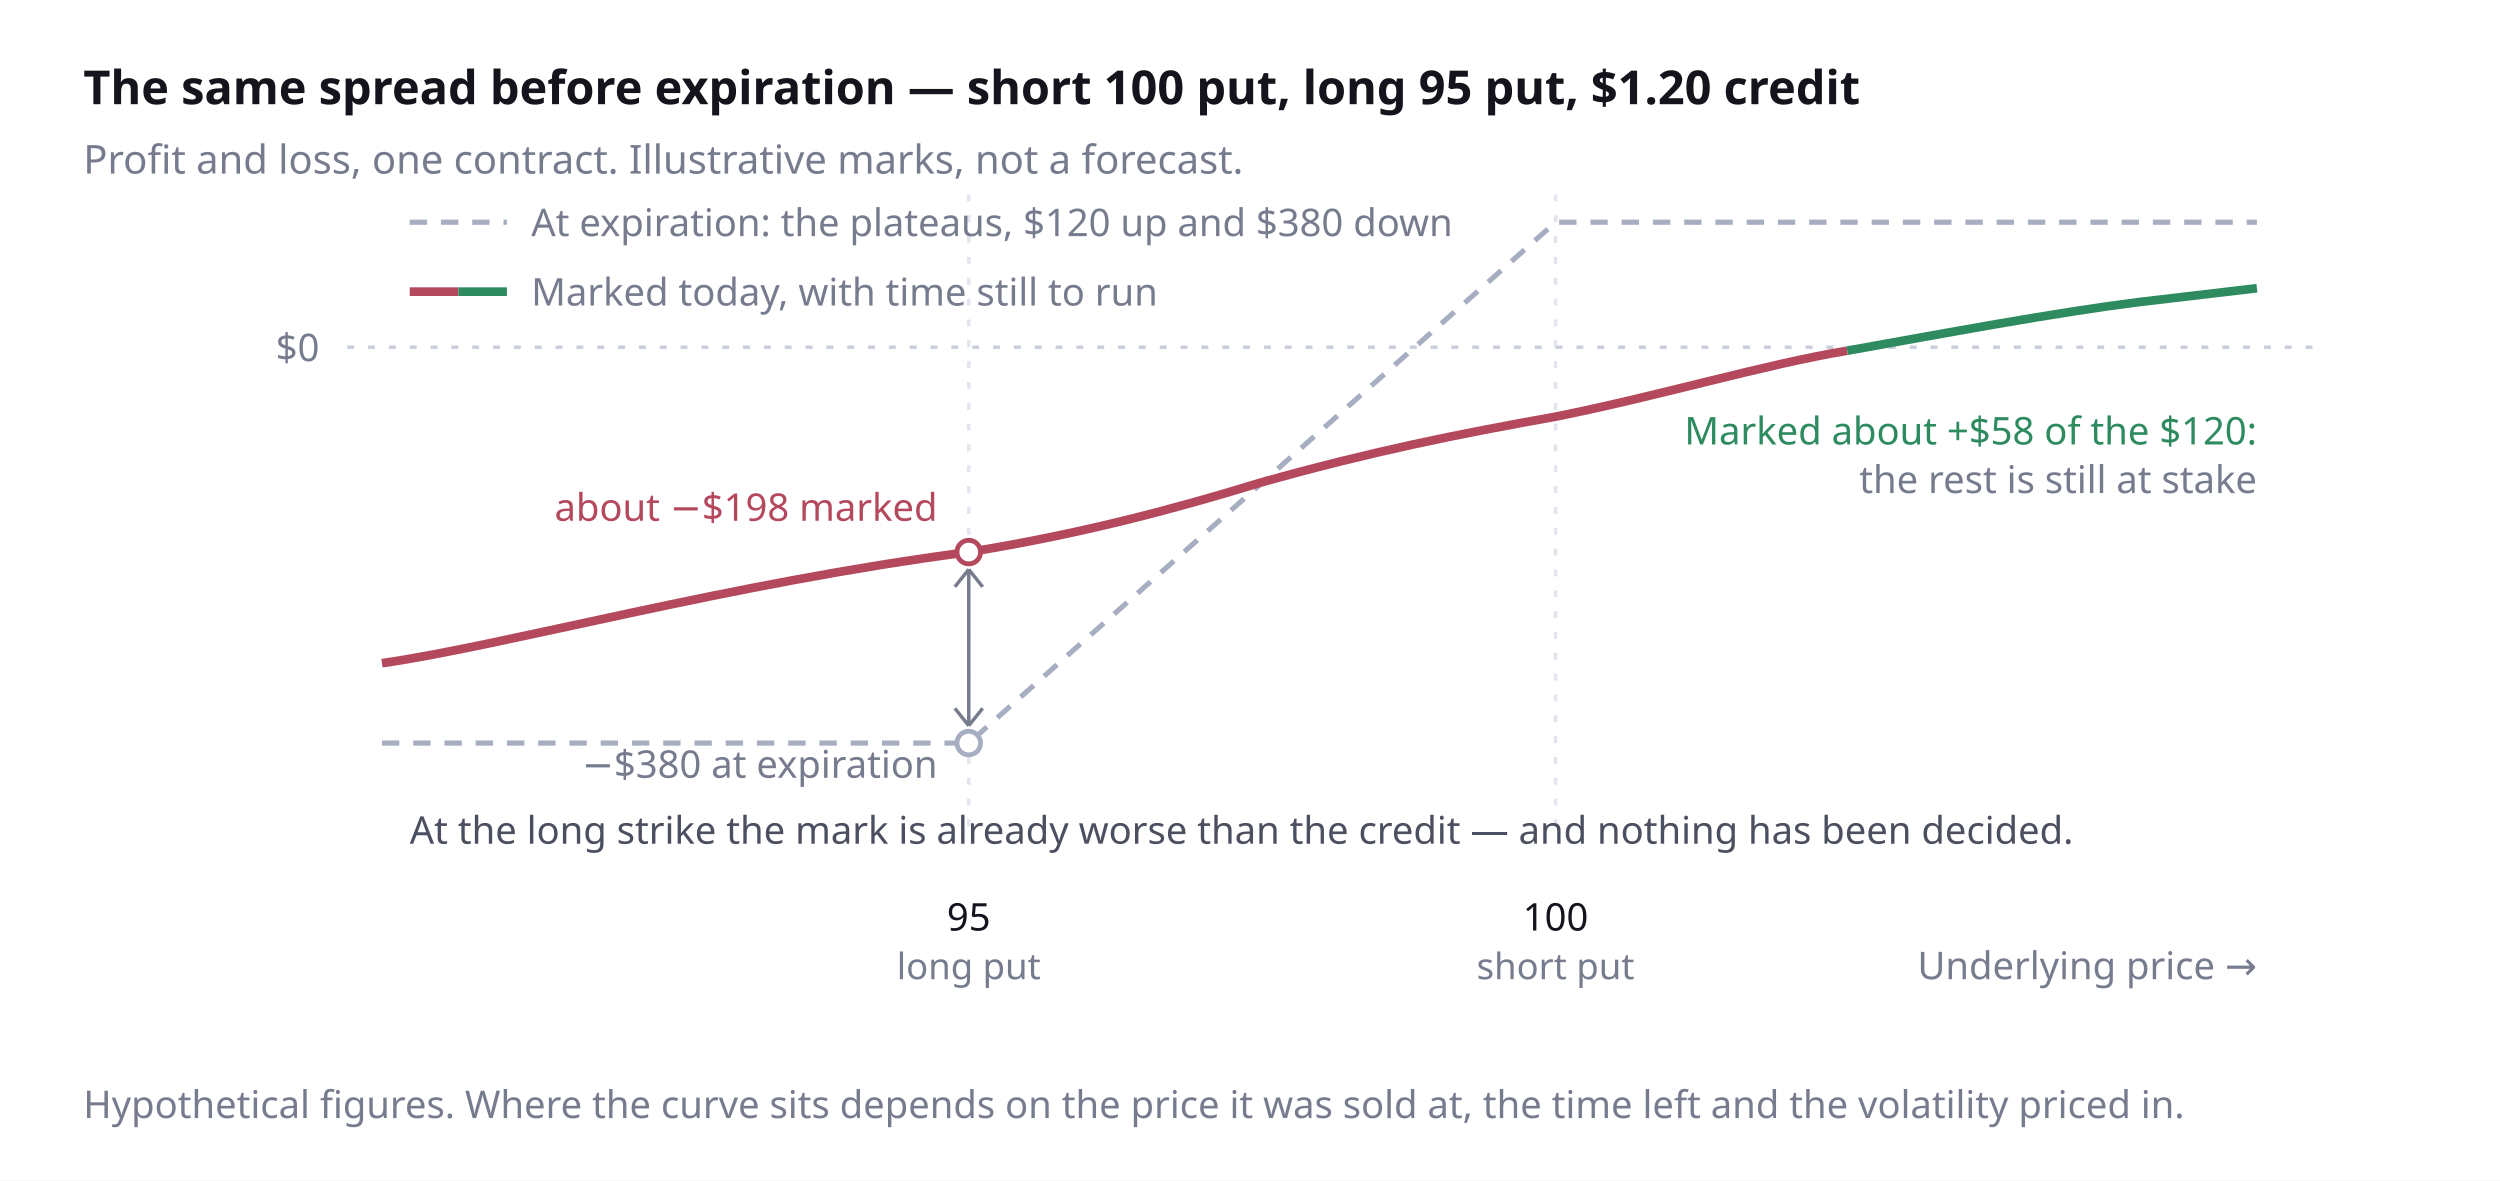
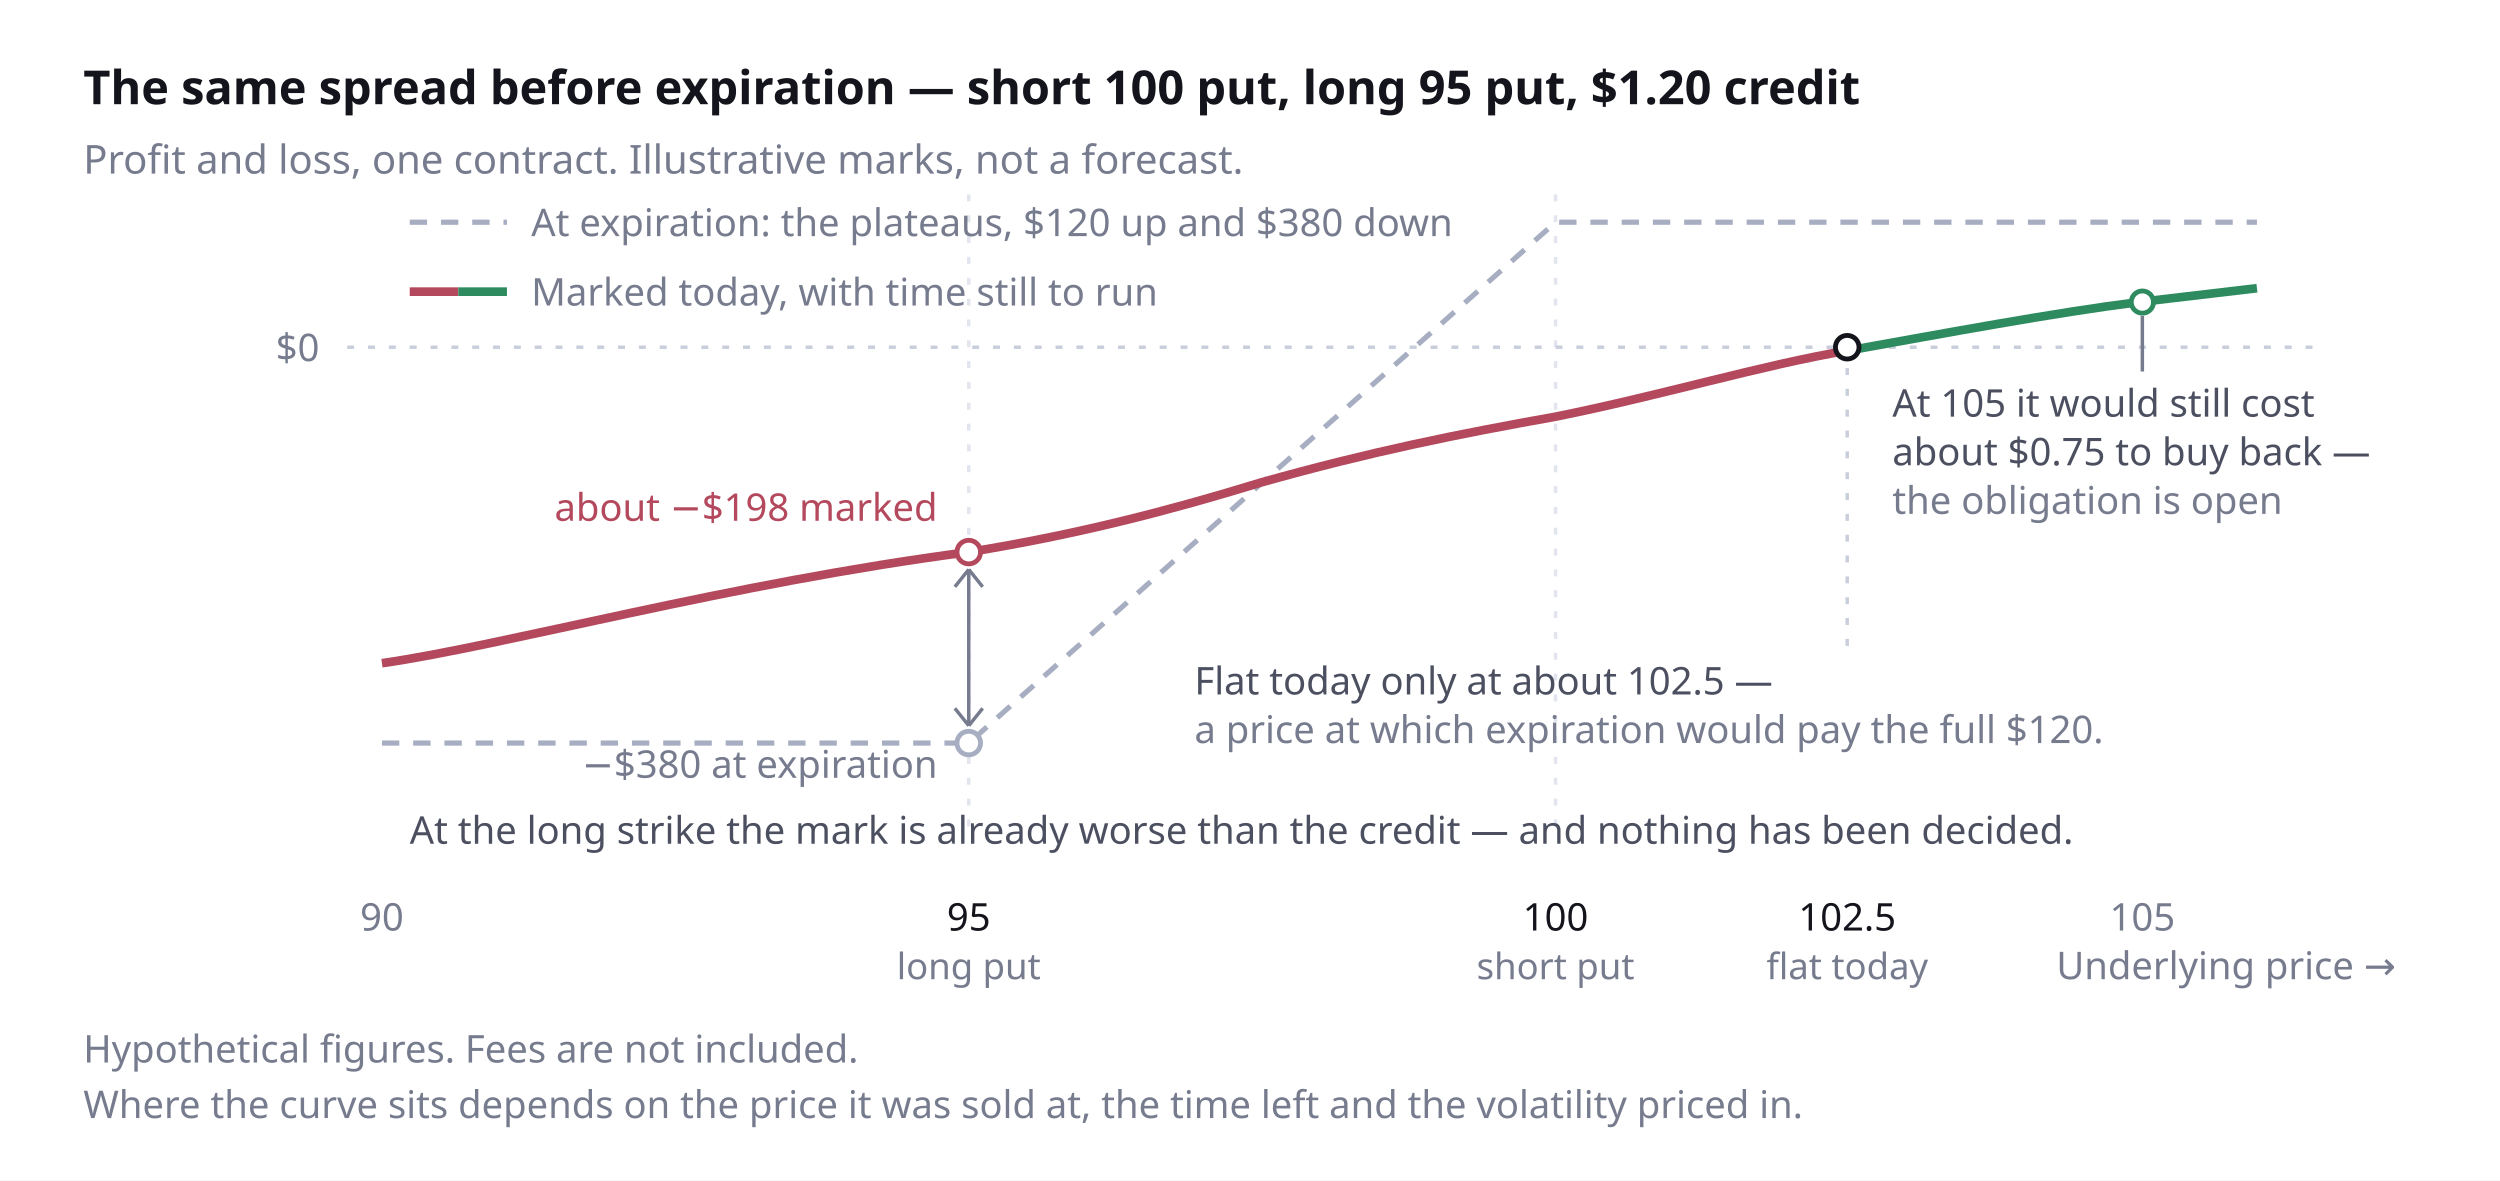
- <svg xmlns="http://www.w3.org/2000/svg" viewBox="0 0 720 340" font-family="'IBM Plex Sans', system-ui, sans-serif" role="img" aria-label="The same put credit spread marked with time still to run: a smooth curve that stays strictly inside the expiration payoff, showing a loss larger than the credit at prices where expiration has not yet decided anything.">
+ <svg xmlns="http://www.w3.org/2000/svg" viewBox="0 0 720 340" font-family="'IBM Plex Sans', system-ui, sans-serif" role="img" aria-label="The same put credit spread marked with time still to run: a smooth curve that stays strictly inside the expiration payoff, showing a mark worse than the credit received at prices where expiration has not yet decided anything, and a flat point today near 102.5.">
  <rect width="720" height="340" fill="#FFFFFF" />
  <text x="24" y="30" font-size="13.5" font-weight="600" fill="#14151C">The same spread before expiration — short 100 put, long 95 put, $1.20 credit</text>
  <text x="24" y="50" font-size="11.5" fill="#767B8E">Profit and loss, one contract. Illustrative marks, not a forecast.</text>
  <line x1="279" y1="56" x2="279" y2="242" stroke="#E2E5EE" stroke-width="1" stroke-dasharray="2 4" />
  <line x1="448" y1="56" x2="448" y2="242" stroke="#E2E5EE" stroke-width="1" stroke-dasharray="2 4" />
  <line x1="100" y1="100" x2="670" y2="100" stroke="#C9CEDC" stroke-width="1" stroke-dasharray="2 4" />
  <text x="92" y="104" font-size="11" text-anchor="end" fill="#767B8E">$0</text>
  <line x1="118" y1="64" x2="146" y2="64" stroke="#A7AEC2" stroke-width="1.5" stroke-dasharray="5 4" />
  <text x="153" y="68" font-size="11" fill="#767B8E">At expiration: the plateaus, $120 up and $380 down</text>
  <line x1="118" y1="84" x2="132" y2="84" stroke="#B4485C" stroke-width="2.5" />
  <line x1="132" y1="84" x2="146" y2="84" stroke="#2E8B5F" stroke-width="2.5" />
  <text x="153" y="88" font-size="11" fill="#767B8E">Marked today, with time still to run</text>
  <path d="M110 214 L279 214 L448 64 L650 64" fill="none" stroke="#A7AEC2" stroke-width="1.5" stroke-dasharray="5 4" stroke-linejoin="round" />
  <path d="M110 191 C 145 186, 210 168, 279 159 C 310 154, 337 147, 363 139 C 395 130, 420 125, 448 120 C 478 114, 508 105, 532 101" fill="none" stroke="#B4485C" stroke-width="2.5" />
  <path d="M532 101 C 560 96, 592 90, 616 87 L650 83" fill="none" stroke="#2E8B5F" stroke-width="2.5" />
  <circle cx="279" cy="159" r="3.4" fill="#FFFFFF" stroke="#B4485C" stroke-width="1.4" />
  <circle cx="279" cy="214" r="3.4" fill="#FFFFFF" stroke="#A7AEC2" stroke-width="1.4" />
  <line x1="279" y1="164" x2="279" y2="209" stroke="#767B8E" stroke-width="1" />
  <line x1="275" y1="169" x2="279" y2="164" stroke="#767B8E" stroke-width="1" />
  <line x1="283" y1="169" x2="279" y2="164" stroke="#767B8E" stroke-width="1" />
  <line x1="275" y1="204" x2="279" y2="209" stroke="#767B8E" stroke-width="1" />
  <line x1="283" y1="204" x2="279" y2="209" stroke="#767B8E" stroke-width="1" />
  <text x="270" y="150" font-size="11" text-anchor="end" fill="#B4485C">about −$198 marked</text>
  <text x="270" y="224" font-size="11" text-anchor="end" fill="#767B8E">−$380 at expiration</text>
  <text x="118" y="243" font-size="11" fill="#4B4F60">At the long strike the mark is already worse than the credit — and nothing has been decided.</text>
-   <text x="650" y="128" font-size="11" text-anchor="end" fill="#2E8B5F">Marked about +$58 of the $120:</text>
-   <text x="650" y="142" font-size="11" text-anchor="end" fill="#767B8E">the rest is still at stake</text>
+   <line x1="532" y1="106" x2="532" y2="188" stroke="#C9CEDC" stroke-width="1" stroke-dasharray="2 4" />
+   <circle cx="532" cy="100" r="3.4" fill="#FFFFFF" stroke="#14151C" stroke-width="1.4" />
+   <text x="344" y="200" font-size="11" fill="#4B4F60">Flat today only at about 102.5 —</text>
+   <text x="344" y="214" font-size="11" fill="#767B8E">a price at which expiration would pay the full $120.</text>
+   <circle cx="617" cy="87" r="3.2" fill="#FFFFFF" stroke="#2E8B5F" stroke-width="1.4" />
+   <line x1="617" y1="91" x2="617" y2="107" stroke="#767B8E" stroke-width="1" />
+   <text x="545" y="120" font-size="11" fill="#4B4F60">At 105 it would still cost</text>
+   <text x="545" y="134" font-size="11" fill="#4B4F60">about $0.75 to buy back —</text>
+   <text x="545" y="148" font-size="11" fill="#767B8E">the obligation is open</text>
+   <text x="110" y="268" font-size="11" text-anchor="middle" fill="#767B8E">90</text>
  <text x="279" y="268" font-size="11" text-anchor="middle" fill="#14151C">95</text>
  <text x="279" y="282" font-size="10.5" text-anchor="middle" fill="#767B8E">long put</text>
  <text x="448" y="268" font-size="11" text-anchor="middle" fill="#14151C">100</text>
  <text x="448" y="282" font-size="10.5" text-anchor="middle" fill="#767B8E">short put</text>
-   <text x="650" y="282" font-size="11" text-anchor="end" fill="#767B8E">Underlying price →</text>
-   <text x="24" y="322" font-size="11" fill="#767B8E">Hypothetical figures. Where the curve sits depends on the price it was sold at, the time left and the volatility priced in.</text>
+   <text x="532" y="268" font-size="11" text-anchor="middle" fill="#14151C">102.5</text>
+   <text x="532" y="282" font-size="10.5" text-anchor="middle" fill="#767B8E">flat today</text>
+   <text x="617" y="268" font-size="11" text-anchor="middle" fill="#767B8E">105</text>
+   <text x="690" y="282" font-size="11" text-anchor="end" fill="#767B8E">Underlying price →</text>
+   <text x="24" y="306" font-size="11" fill="#767B8E">Hypothetical figures. Fees are not included.</text>
+   <text x="24" y="322" font-size="11" fill="#767B8E">Where the curve sits depends on the price it was sold at, the time left and the volatility priced in.</text>
</svg>
